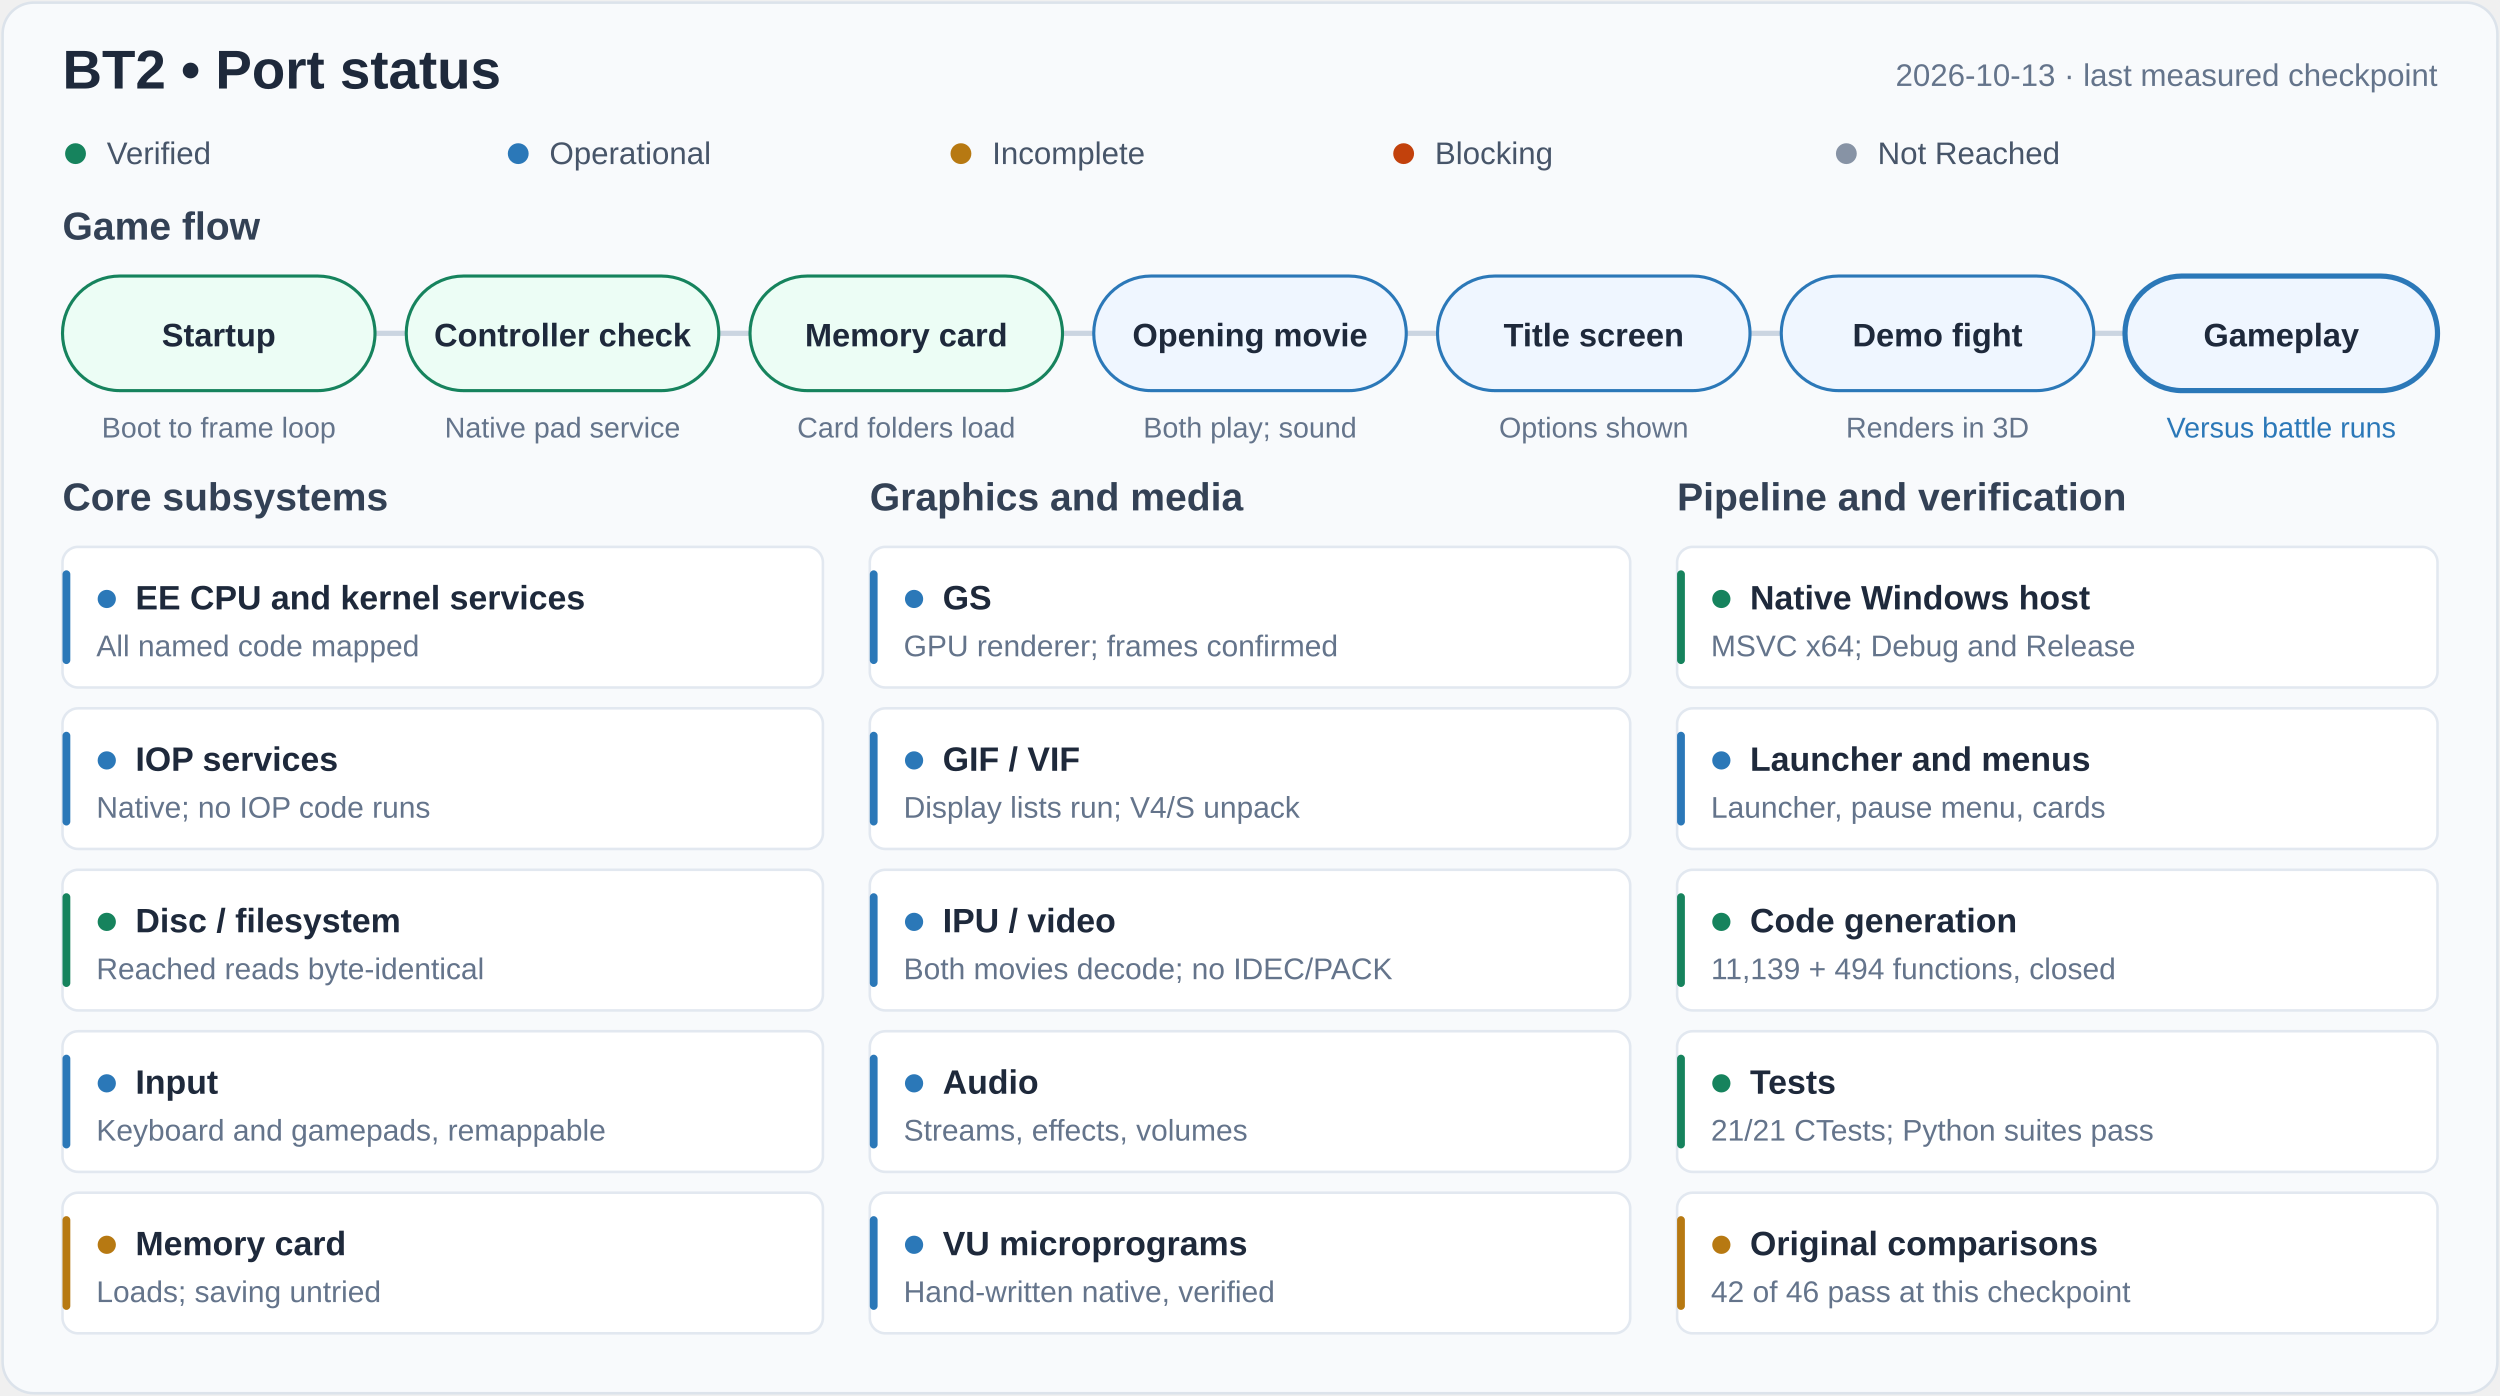
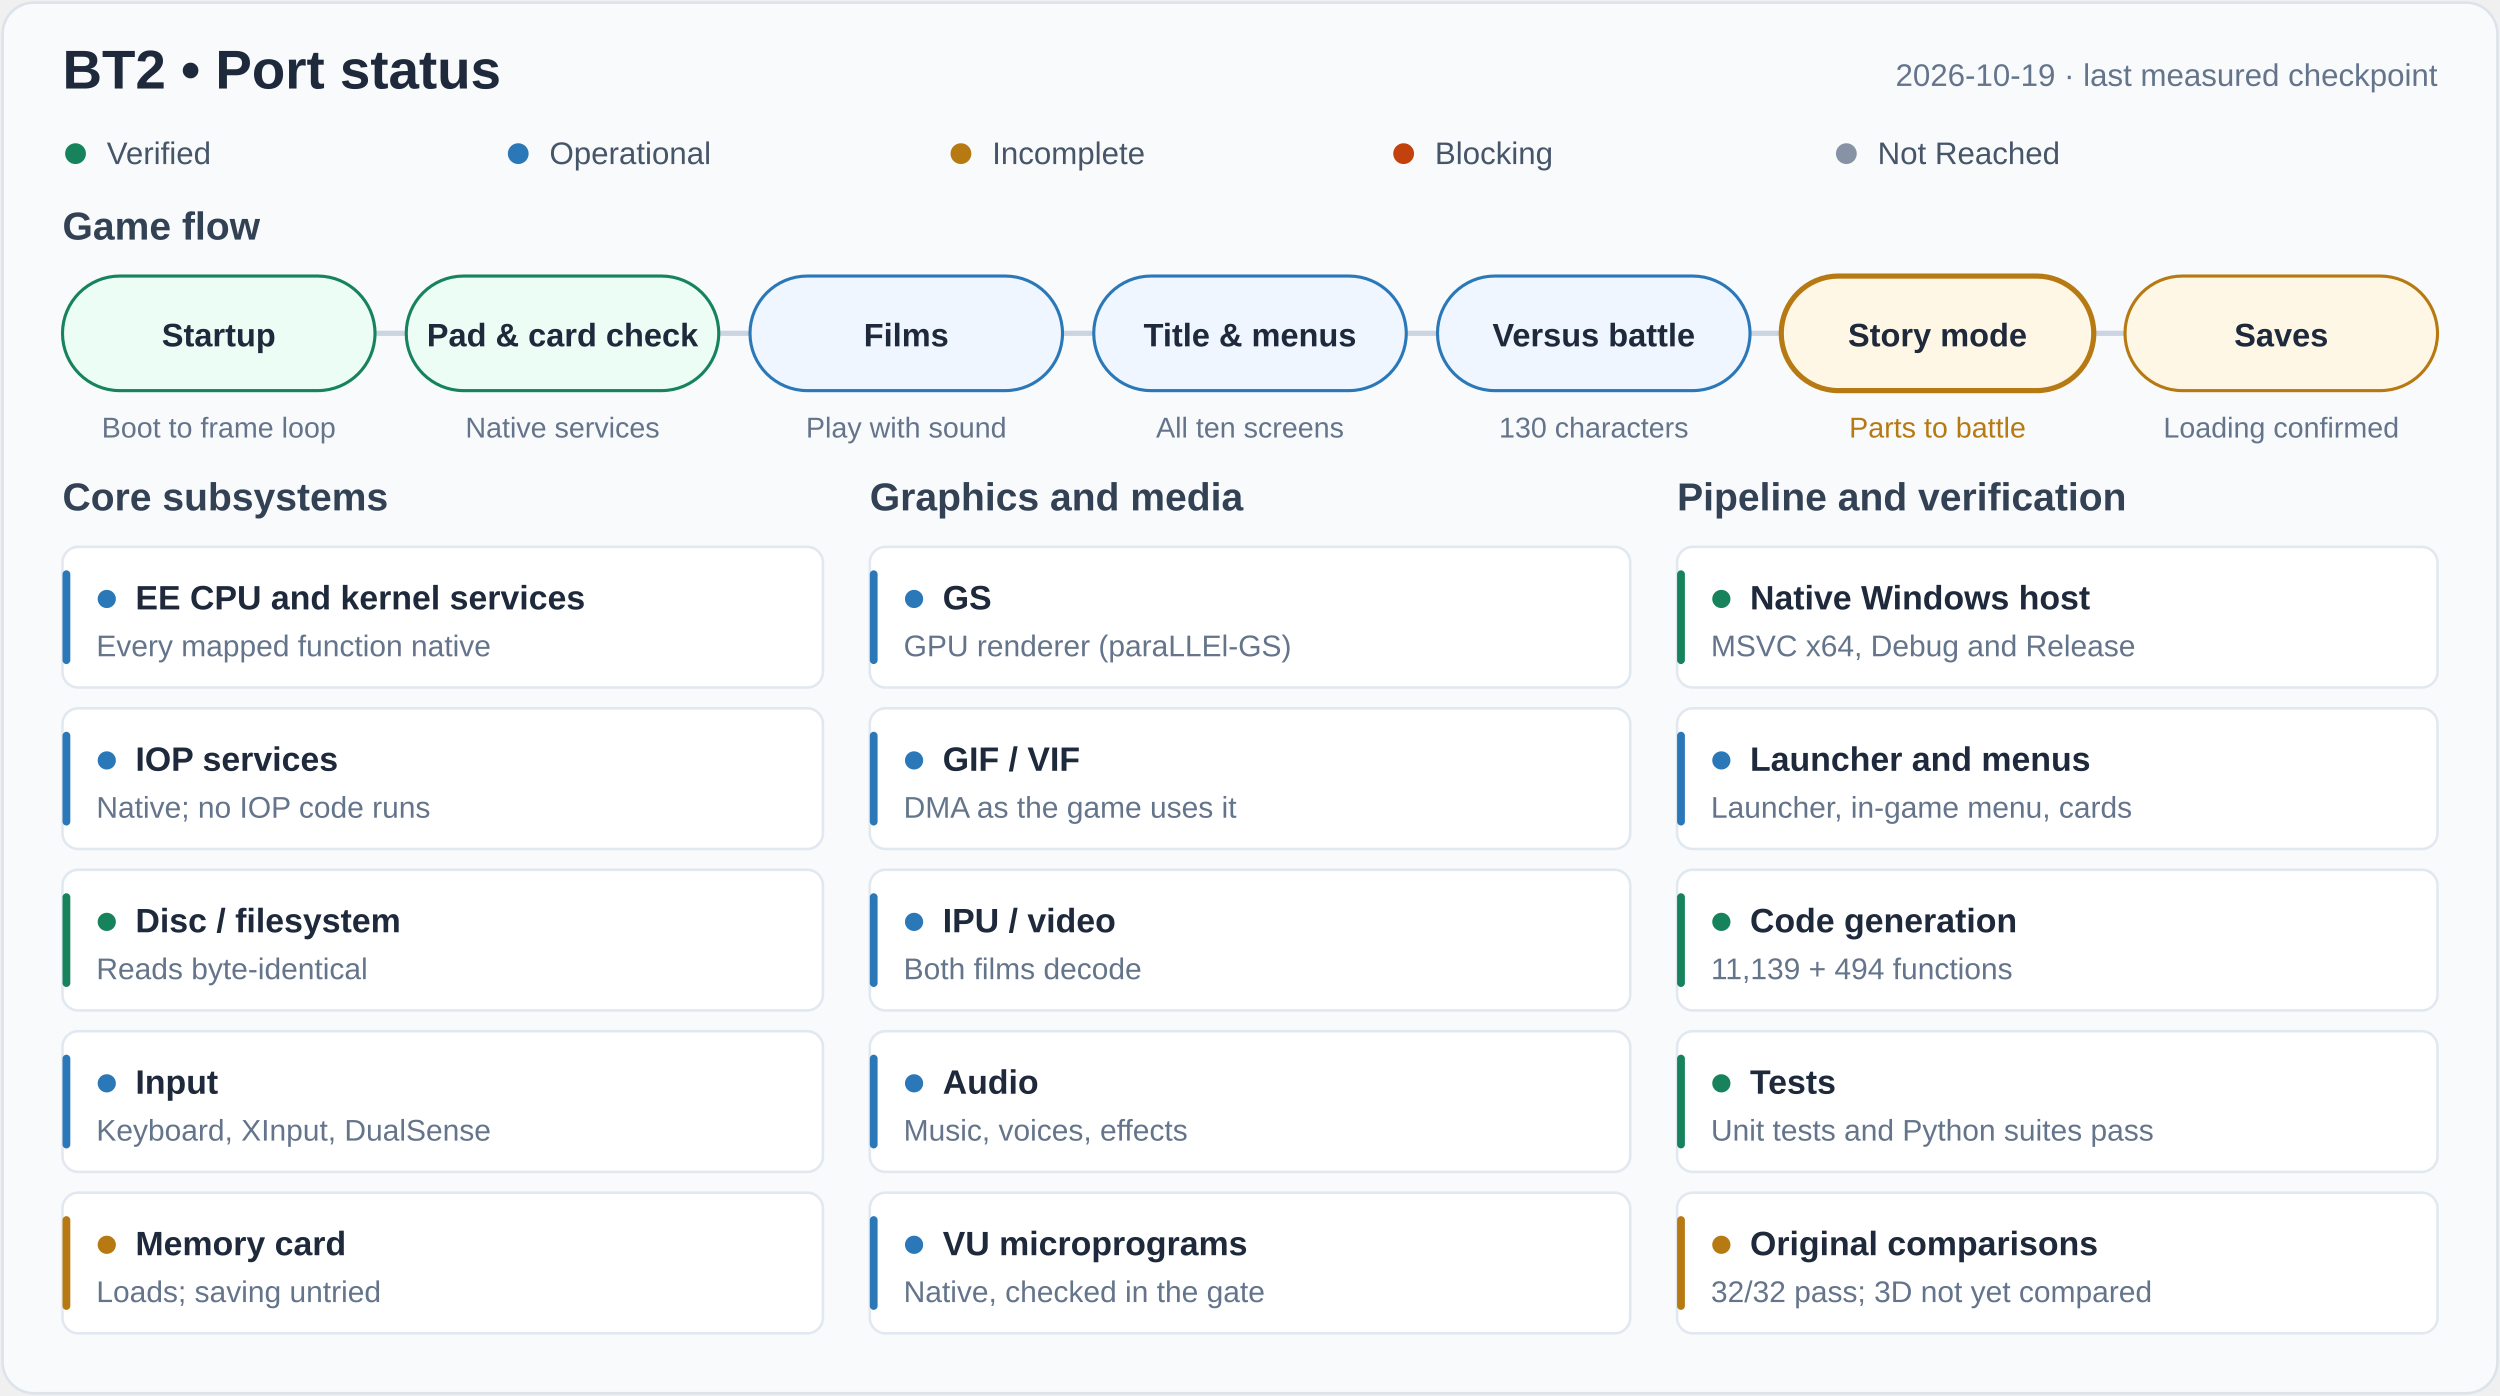
<svg xmlns="http://www.w3.org/2000/svg" width="960" height="536" viewBox="0 0 960 536" role="img" aria-labelledby="title desc">
  <rect x="1" y="1" width="958" height="534" rx="12" fill="#f8fafc" stroke="#dce3eb" />
  <g font-family="Segoe UI,Arial,sans-serif">
    <text x="24" y="34" font-size="21" font-weight="600" fill="#1e293b">BT2 • Port status</text>
-     <text x="936" y="33" text-anchor="end" font-size="12" fill="#64748b">2026-10-13 · last measured checkpoint</text>
+     <text x="936" y="33" text-anchor="end" font-size="12" fill="#64748b">2026-10-19 · last measured checkpoint</text>
    <circle cx="29" cy="59" r="4" fill="#16835d" />
    <text x="41" y="63" font-size="12" fill="#475569">Verified</text>
    <circle cx="199" cy="59" r="4" fill="#2b78b8" />
    <text x="211" y="63" font-size="12" fill="#475569">Operational</text>
    <circle cx="369" cy="59" r="4" fill="#b77912" />
    <text x="381" y="63" font-size="12" fill="#475569">Incomplete</text>
    <circle cx="539" cy="59" r="4" fill="#c2410c" />
    <text x="551" y="63" font-size="12" fill="#475569">Blocking</text>
    <circle cx="709" cy="59" r="4" fill="#8793a5" />
    <text x="721" y="63" font-size="12" fill="#475569">Not Reached</text>
    <text x="24" y="92" font-size="15" font-weight="600" fill="#334155">Game flow</text>
    <line x1="84.0" y1="128" x2="876.0" y2="128" stroke="#cbd5e1" stroke-width="2" />
    <g>
      <rect x="24.0" y="106" width="120.0" height="44" rx="22" fill="#ecfdf5" stroke="#16835d" stroke-width="1.2" />
      <text x="84.0" y="133" text-anchor="middle" font-size="12.5" font-weight="600" fill="#1e293b">Startup</text>
      <text x="84.0" y="168" text-anchor="middle" font-size="11" fill="#64748b">Boot to frame loop</text>
    </g>
    <g>
      <rect x="156.0" y="106" width="120.0" height="44" rx="22" fill="#ecfdf5" stroke="#16835d" stroke-width="1.2" />
-       <text x="216.0" y="133" text-anchor="middle" font-size="12.5" font-weight="600" fill="#1e293b">Controller check</text>
-       <text x="216.0" y="168" text-anchor="middle" font-size="11" fill="#64748b">Native pad service</text>
+       <text x="216.0" y="133" text-anchor="middle" font-size="12.5" font-weight="600" fill="#1e293b">Pad &amp; card check</text>
+       <text x="216.0" y="168" text-anchor="middle" font-size="11" fill="#64748b">Native services</text>
    </g>
    <g>
-       <rect x="288.0" y="106" width="120.0" height="44" rx="22" fill="#ecfdf5" stroke="#16835d" stroke-width="1.2" />
-       <text x="348.0" y="133" text-anchor="middle" font-size="12.5" font-weight="600" fill="#1e293b">Memory card</text>
-       <text x="348.0" y="168" text-anchor="middle" font-size="11" fill="#64748b">Card folders load</text>
+       <rect x="288.0" y="106" width="120.0" height="44" rx="22" fill="#eff6ff" stroke="#2b78b8" stroke-width="1.2" />
+       <text x="348.0" y="133" text-anchor="middle" font-size="12.5" font-weight="600" fill="#1e293b">Films</text>
+       <text x="348.0" y="168" text-anchor="middle" font-size="11" fill="#64748b">Play with sound</text>
    </g>
    <g>
      <rect x="420.0" y="106" width="120.0" height="44" rx="22" fill="#eff6ff" stroke="#2b78b8" stroke-width="1.2" />
-       <text x="480.0" y="133" text-anchor="middle" font-size="12.5" font-weight="600" fill="#1e293b">Opening movie</text>
-       <text x="480.0" y="168" text-anchor="middle" font-size="11" fill="#64748b">Both play; sound</text>
+       <text x="480.0" y="133" text-anchor="middle" font-size="12.5" font-weight="600" fill="#1e293b">Title &amp; menus</text>
+       <text x="480.0" y="168" text-anchor="middle" font-size="11" fill="#64748b">All ten screens</text>
    </g>
    <g>
      <rect x="552.0" y="106" width="120.0" height="44" rx="22" fill="#eff6ff" stroke="#2b78b8" stroke-width="1.2" />
-       <text x="612.0" y="133" text-anchor="middle" font-size="12.5" font-weight="600" fill="#1e293b">Title screen</text>
-       <text x="612.0" y="168" text-anchor="middle" font-size="11" fill="#64748b">Options shown</text>
+       <text x="612.0" y="133" text-anchor="middle" font-size="12.5" font-weight="600" fill="#1e293b">Versus battle</text>
+       <text x="612.0" y="168" text-anchor="middle" font-size="11" fill="#64748b">130 characters</text>
    </g>
    <g>
-       <rect x="684.0" y="106" width="120.0" height="44" rx="22" fill="#eff6ff" stroke="#2b78b8" stroke-width="1.2" />
-       <text x="744.0" y="133" text-anchor="middle" font-size="12.5" font-weight="600" fill="#1e293b">Demo fight</text>
-       <text x="744.0" y="168" text-anchor="middle" font-size="11" fill="#64748b">Renders in 3D</text>
+       <rect x="684.0" y="106" width="120.0" height="44" rx="22" fill="#fff7e6" stroke="#b77912" stroke-width="2" />
+       <text x="744.0" y="133" text-anchor="middle" font-size="12.5" font-weight="600" fill="#1e293b">Story mode</text>
+       <text x="744.0" y="168" text-anchor="middle" font-size="11" fill="#b77912">Parts to battle</text>
    </g>
    <g>
-       <rect x="816.0" y="106" width="120.0" height="44" rx="22" fill="#eff6ff" stroke="#2b78b8" stroke-width="2" />
-       <text x="876.0" y="133" text-anchor="middle" font-size="12.5" font-weight="600" fill="#1e293b">Gameplay</text>
-       <text x="876.0" y="168" text-anchor="middle" font-size="11" fill="#2b78b8">Versus battle runs</text>
+       <rect x="816.0" y="106" width="120.0" height="44" rx="22" fill="#fff7e6" stroke="#b77912" stroke-width="1.2" />
+       <text x="876.0" y="133" text-anchor="middle" font-size="12.5" font-weight="600" fill="#1e293b">Saves</text>
+       <text x="876.0" y="168" text-anchor="middle" font-size="11" fill="#64748b">Loading confirmed</text>
    </g>
    <text x="24" y="196" font-size="15" font-weight="600" fill="#334155">Core subsystems</text>
    <g>
      <rect x="24" y="210" width="292" height="54" rx="6" fill="#fff" stroke="#e2e8f0" />
      <rect x="24" y="219" width="3" height="36" rx="1.5" fill="#2b78b8" />
      <circle cx="41" cy="230" r="3.5" fill="#2b78b8" />
      <text x="52" y="234" font-size="13" font-weight="600" fill="#1e293b">EE CPU and kernel services</text>
-       <text x="37" y="252" font-size="11.5" fill="#64748b">All named code mapped</text>
+       <text x="37" y="252" font-size="11.5" fill="#64748b">Every mapped function native</text>
    </g>
    <g>
      <rect x="24" y="272" width="292" height="54" rx="6" fill="#fff" stroke="#e2e8f0" />
      <rect x="24" y="281" width="3" height="36" rx="1.5" fill="#2b78b8" />
      <circle cx="41" cy="292" r="3.5" fill="#2b78b8" />
      <text x="52" y="296" font-size="13" font-weight="600" fill="#1e293b">IOP services</text>
      <text x="37" y="314" font-size="11.5" fill="#64748b">Native; no IOP code runs</text>
    </g>
    <g>
      <rect x="24" y="334" width="292" height="54" rx="6" fill="#fff" stroke="#e2e8f0" />
      <rect x="24" y="343" width="3" height="36" rx="1.5" fill="#16835d" />
      <circle cx="41" cy="354" r="3.5" fill="#16835d" />
      <text x="52" y="358" font-size="13" font-weight="600" fill="#1e293b">Disc / filesystem</text>
-       <text x="37" y="376" font-size="11.5" fill="#64748b">Reached reads byte-identical</text>
+       <text x="37" y="376" font-size="11.5" fill="#64748b">Reads byte-identical</text>
    </g>
    <g>
      <rect x="24" y="396" width="292" height="54" rx="6" fill="#fff" stroke="#e2e8f0" />
      <rect x="24" y="405" width="3" height="36" rx="1.5" fill="#2b78b8" />
      <circle cx="41" cy="416" r="3.5" fill="#2b78b8" />
      <text x="52" y="420" font-size="13" font-weight="600" fill="#1e293b">Input</text>
-       <text x="37" y="438" font-size="11.5" fill="#64748b">Keyboard and gamepads, remappable</text>
+       <text x="37" y="438" font-size="11.5" fill="#64748b">Keyboard, XInput, DualSense</text>
    </g>
    <g>
      <rect x="24" y="458" width="292" height="54" rx="6" fill="#fff" stroke="#e2e8f0" />
      <rect x="24" y="467" width="3" height="36" rx="1.5" fill="#b77912" />
      <circle cx="41" cy="478" r="3.5" fill="#b77912" />
      <text x="52" y="482" font-size="13" font-weight="600" fill="#1e293b">Memory card</text>
      <text x="37" y="500" font-size="11.5" fill="#64748b">Loads; saving untried</text>
    </g>
    <text x="334" y="196" font-size="15" font-weight="600" fill="#334155">Graphics and media</text>
    <g>
      <rect x="334" y="210" width="292" height="54" rx="6" fill="#fff" stroke="#e2e8f0" />
      <rect x="334" y="219" width="3" height="36" rx="1.5" fill="#2b78b8" />
      <circle cx="351" cy="230" r="3.5" fill="#2b78b8" />
      <text x="362" y="234" font-size="13" font-weight="600" fill="#1e293b">GS</text>
-       <text x="347" y="252" font-size="11.5" fill="#64748b">GPU renderer; frames confirmed</text>
+       <text x="347" y="252" font-size="11.5" fill="#64748b">GPU renderer (paraLLEl-GS)</text>
    </g>
    <g>
      <rect x="334" y="272" width="292" height="54" rx="6" fill="#fff" stroke="#e2e8f0" />
      <rect x="334" y="281" width="3" height="36" rx="1.5" fill="#2b78b8" />
      <circle cx="351" cy="292" r="3.5" fill="#2b78b8" />
      <text x="362" y="296" font-size="13" font-weight="600" fill="#1e293b">GIF / VIF</text>
-       <text x="347" y="314" font-size="11.5" fill="#64748b">Display lists run; V4/S unpack</text>
+       <text x="347" y="314" font-size="11.5" fill="#64748b">DMA as the game uses it</text>
    </g>
    <g>
      <rect x="334" y="334" width="292" height="54" rx="6" fill="#fff" stroke="#e2e8f0" />
      <rect x="334" y="343" width="3" height="36" rx="1.5" fill="#2b78b8" />
      <circle cx="351" cy="354" r="3.5" fill="#2b78b8" />
      <text x="362" y="358" font-size="13" font-weight="600" fill="#1e293b">IPU / video</text>
-       <text x="347" y="376" font-size="11.5" fill="#64748b">Both movies decode; no IDEC/PACK</text>
+       <text x="347" y="376" font-size="11.5" fill="#64748b">Both films decode</text>
    </g>
    <g>
      <rect x="334" y="396" width="292" height="54" rx="6" fill="#fff" stroke="#e2e8f0" />
      <rect x="334" y="405" width="3" height="36" rx="1.5" fill="#2b78b8" />
      <circle cx="351" cy="416" r="3.5" fill="#2b78b8" />
      <text x="362" y="420" font-size="13" font-weight="600" fill="#1e293b">Audio</text>
-       <text x="347" y="438" font-size="11.5" fill="#64748b">Streams, effects, volumes</text>
+       <text x="347" y="438" font-size="11.5" fill="#64748b">Music, voices, effects</text>
    </g>
    <g>
      <rect x="334" y="458" width="292" height="54" rx="6" fill="#fff" stroke="#e2e8f0" />
      <rect x="334" y="467" width="3" height="36" rx="1.5" fill="#2b78b8" />
      <circle cx="351" cy="478" r="3.5" fill="#2b78b8" />
      <text x="362" y="482" font-size="13" font-weight="600" fill="#1e293b">VU microprograms</text>
-       <text x="347" y="500" font-size="11.5" fill="#64748b">Hand-written native, verified</text>
+       <text x="347" y="500" font-size="11.5" fill="#64748b">Native, checked in the gate</text>
    </g>
    <text x="644" y="196" font-size="15" font-weight="600" fill="#334155">Pipeline and verification</text>
    <g>
      <rect x="644" y="210" width="292" height="54" rx="6" fill="#fff" stroke="#e2e8f0" />
      <rect x="644" y="219" width="3" height="36" rx="1.5" fill="#16835d" />
      <circle cx="661" cy="230" r="3.5" fill="#16835d" />
      <text x="672" y="234" font-size="13" font-weight="600" fill="#1e293b">Native Windows host</text>
-       <text x="657" y="252" font-size="11.5" fill="#64748b">MSVC x64; Debug and Release</text>
+       <text x="657" y="252" font-size="11.5" fill="#64748b">MSVC x64, Debug and Release</text>
    </g>
    <g>
      <rect x="644" y="272" width="292" height="54" rx="6" fill="#fff" stroke="#e2e8f0" />
      <rect x="644" y="281" width="3" height="36" rx="1.5" fill="#2b78b8" />
      <circle cx="661" cy="292" r="3.5" fill="#2b78b8" />
      <text x="672" y="296" font-size="13" font-weight="600" fill="#1e293b">Launcher and menus</text>
-       <text x="657" y="314" font-size="11.5" fill="#64748b">Launcher, pause menu, cards</text>
+       <text x="657" y="314" font-size="11.5" fill="#64748b">Launcher, in-game menu, cards</text>
    </g>
    <g>
      <rect x="644" y="334" width="292" height="54" rx="6" fill="#fff" stroke="#e2e8f0" />
      <rect x="644" y="343" width="3" height="36" rx="1.5" fill="#16835d" />
      <circle cx="661" cy="354" r="3.5" fill="#16835d" />
      <text x="672" y="358" font-size="13" font-weight="600" fill="#1e293b">Code generation</text>
-       <text x="657" y="376" font-size="11.5" fill="#64748b">11,139 + 494 functions, closed</text>
+       <text x="657" y="376" font-size="11.5" fill="#64748b">11,139 + 494 functions</text>
    </g>
    <g>
      <rect x="644" y="396" width="292" height="54" rx="6" fill="#fff" stroke="#e2e8f0" />
      <rect x="644" y="405" width="3" height="36" rx="1.5" fill="#16835d" />
      <circle cx="661" cy="416" r="3.5" fill="#16835d" />
      <text x="672" y="420" font-size="13" font-weight="600" fill="#1e293b">Tests</text>
-       <text x="657" y="438" font-size="11.5" fill="#64748b">21/21 CTests; Python suites pass</text>
+       <text x="657" y="438" font-size="11.5" fill="#64748b">Unit tests and Python suites pass</text>
    </g>
    <g>
      <rect x="644" y="458" width="292" height="54" rx="6" fill="#fff" stroke="#e2e8f0" />
      <rect x="644" y="467" width="3" height="36" rx="1.5" fill="#b77912" />
      <circle cx="661" cy="478" r="3.5" fill="#b77912" />
      <text x="672" y="482" font-size="13" font-weight="600" fill="#1e293b">Original comparisons</text>
-       <text x="657" y="500" font-size="11.5" fill="#64748b">42 of 46 pass at this checkpoint</text>
+       <text x="657" y="500" font-size="11.5" fill="#64748b">32/32 pass; 3D not yet compared</text>
    </g>
  </g>
</svg>
